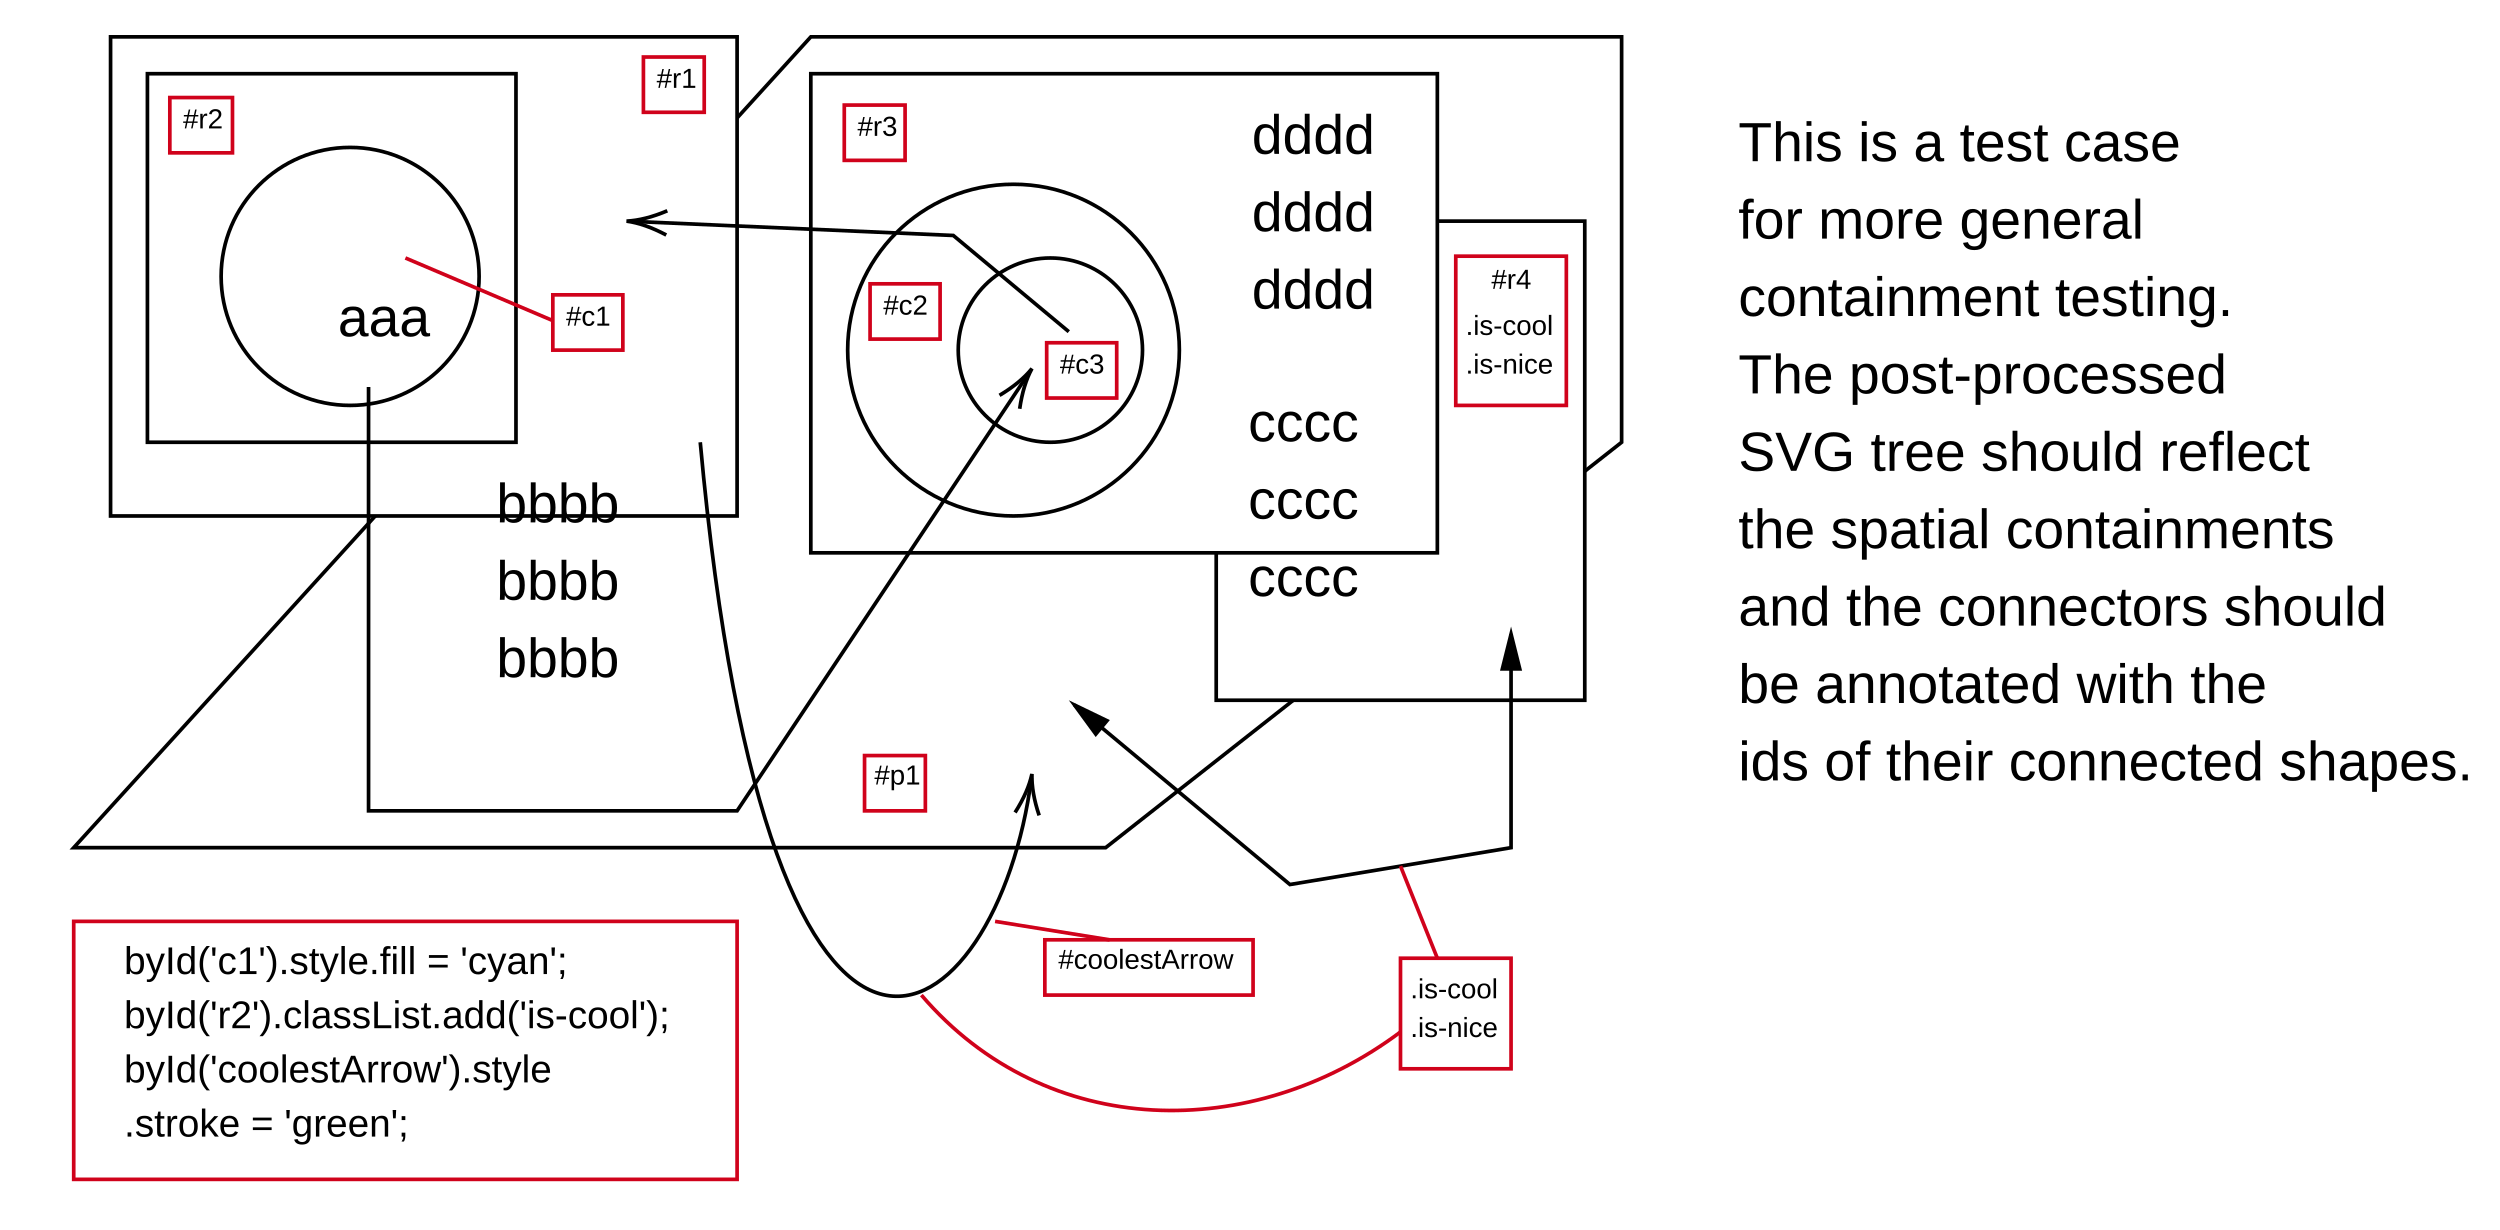
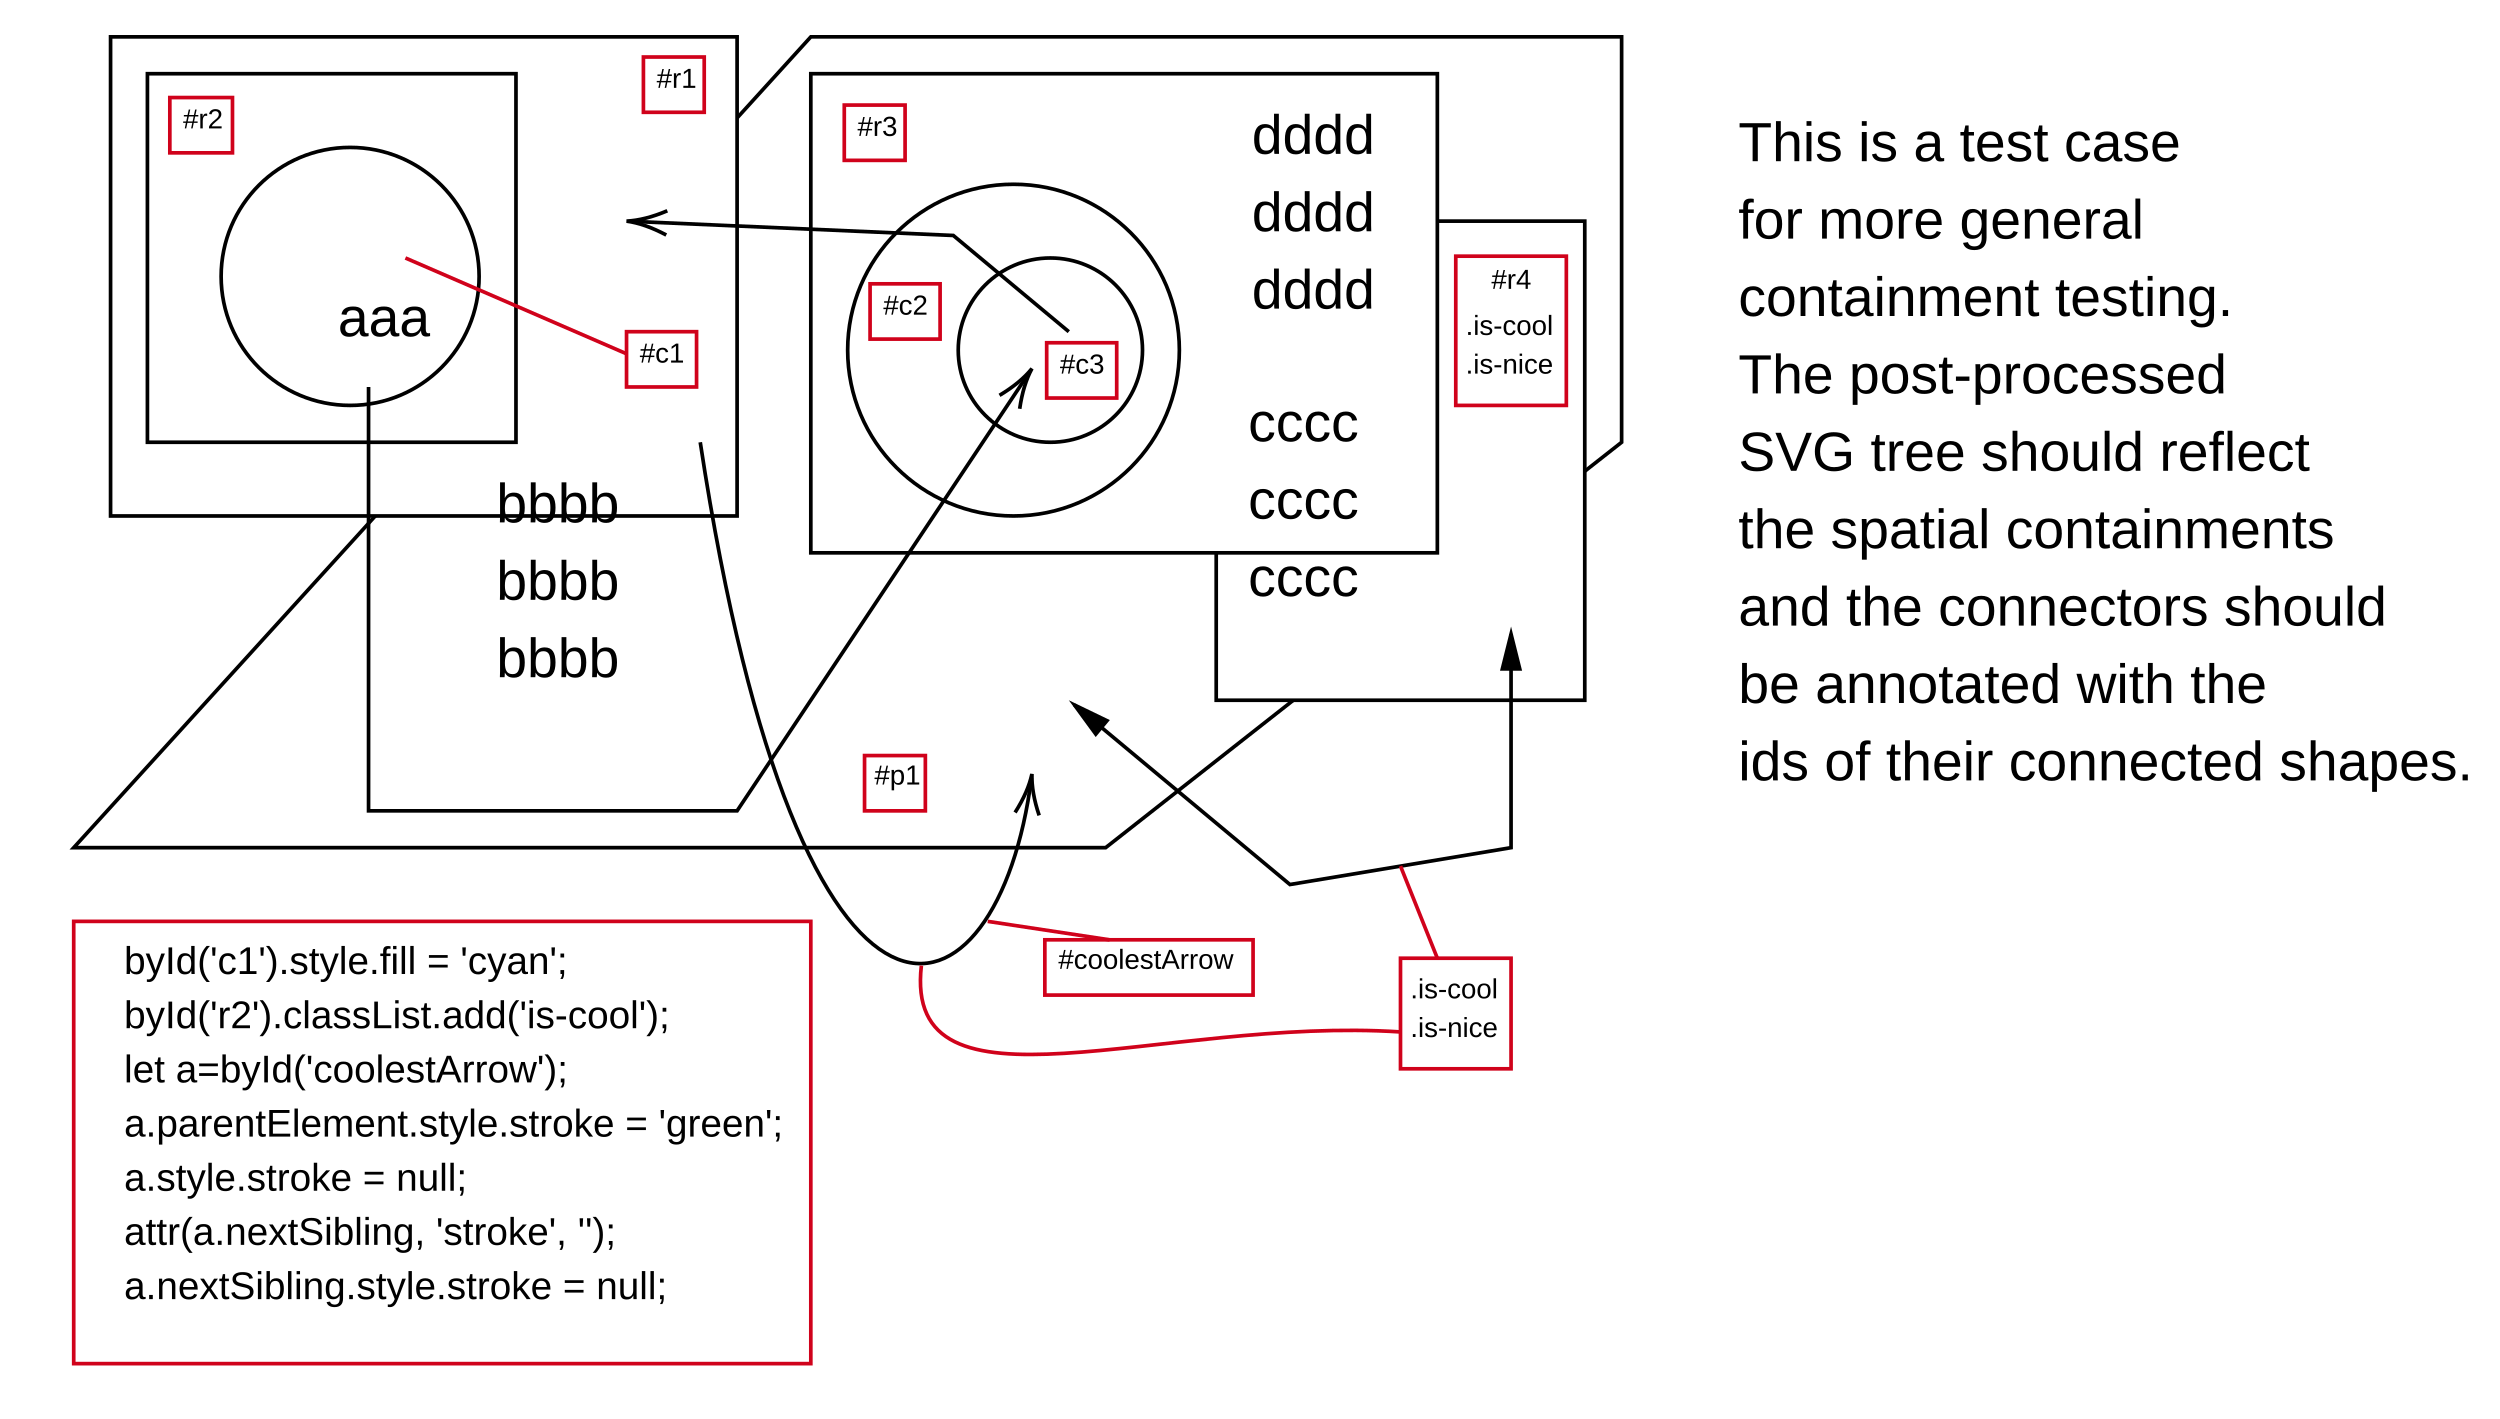
- <svg xmlns="http://www.w3.org/2000/svg" x="0" y="0" width="678.333" height="333.633" style="         width:678.333px;         height:333.633px;         background: #FFF;         fill: none; ">
+ <svg xmlns="http://www.w3.org/2000/svg" x="0" y="0" width="678.333" height="384.967" style="         width:678.333px;         height:384.967px;         background: #FFF;         fill: none; ">
  <svg class="role-diagram-draw-area">
    <g class="shapes-region" style="stroke: black; fill: none;">
      <g class="shape">
        <polygon class="real" points=" 440,10 440,120 300,230 20,230 220,10" style="stroke: rgb(0, 0, 0); stroke-width: 1px; fill: rgb(255, 255, 255); fill-opacity: 1;" />
      </g>
      <g class="composite-shape">
        <path class="real" d=" M330,60 L430,60 L430,190 L330,190 Z" style="stroke-width: 1px; stroke: rgb(0, 0, 0); fill: rgb(255, 255, 255); fill-opacity: 1;" />
      </g>
      <g class="composite-shape">
        <path class="real" d=" M30,10 L200,10 L200,140 L30,140 Z" style="stroke-width: 1px; stroke: rgb(0, 0, 0); fill: rgb(255, 255, 255); fill-opacity: 1;" />
      </g>
      <g class="composite-shape">
        <path class="real" d=" M220,20 L390,20 L390,150 L220,150 Z" style="stroke-width: 1px; stroke: rgb(0, 0, 0); fill: rgb(255, 255, 255); fill-opacity: 1;" />
      </g>
      <g class="composite-shape">
        <path class="real" d=" M40,20 L140,20 L140,120 L40,120 Z" style="stroke-width: 1px; stroke: rgb(0, 0, 0); fill: rgb(255, 255, 255); fill-opacity: 1;" />
      </g>
      <g class="composite-shape">
        <path class="real" d=" M230,95 C230,70.15 250.15,50 275,50 C299.85,50 320,70.15 320,95 C320,119.85 299.85,140 275,140 C250.15,140 230,119.85 230,95 Z" style="stroke-width: 1px; stroke: rgb(0, 0, 0); fill: rgb(255, 255, 255); fill-opacity: 1;" />
      </g>
      <g class="composite-shape">
        <path class="real" d=" M60,75 C60,55.67 75.67,40 95,40 C114.33,40 130,55.67 130,75 C130,94.33 114.33,110 95,110 C75.67,110 60,94.33 60,75 Z" style="stroke-width: 1px; stroke: rgb(0, 0, 0); fill: rgb(255, 255, 255); fill-opacity: 1;" />
      </g>
      <g class="composite-shape">
        <path class="real" d=" M260,95 C260,81.19 271.19,70 285,70 C298.81,70 310,81.19 310,95 C310,108.81 298.81,120 285,120 C271.19,120 260,108.81 260,95 Z" style="stroke-width: 1px; stroke: rgb(0, 0, 0); fill: rgb(255, 255, 255); fill-opacity: 1;" />
      </g>
      <g class="arrow-line">
        <path class="connection real" stroke-dasharray="" d="  M100,105 L100,220 L200,220 L278.89,101.66" style="stroke: rgb(0, 0, 0); stroke-width: 1px; fill: none; fill-opacity: 1;" />
        <g stroke="#000" transform="matrix(-0.5546992,0.8320509,-0.8320509,-0.5546992,280,100)" style="stroke: rgb(0, 0, 0); stroke-width: 1px;">
          <path d=" M10.93,-3.29 Q4.96,-0.45 0,0 Q4.96,0.45 10.93,3.29" />
        </g>
      </g>
      <g class="arrow-line">
        <path class="connection real" stroke-dasharray="" d="  M172,60.09 L258.66,63.89 L290,90" style="stroke: rgb(0, 0, 0); stroke-width: 1px; fill: none; fill-opacity: 1;" />
        <g stroke="#000" transform="matrix(0.9990406,0.04379375,-0.04379375,0.9990406,170,60)" style="stroke: rgb(0, 0, 0); stroke-width: 1px;">
          <path d=" M10.93,-3.29 Q4.96,-0.45 0,0 Q4.96,0.45 10.93,3.29" />
        </g>
      </g>
      <g class="composite-shape">
        <path class="real" d=" M46.08,26.47 L63.08,26.47 L63.08,41.47 L46.08,41.47 Z" style="stroke-width: 1px; stroke: rgb(208, 2, 27); stroke-opacity: 1; fill: rgb(255, 255, 255); fill-opacity: 1;" />
      </g>
      <g class="composite-shape">
        <path class="real" d=" M174.58,15.47 L191.08,15.47 L191.08,30.47 L174.58,30.47 Z" style="stroke-width: 1px; stroke: rgb(208, 2, 27); stroke-opacity: 1; fill: rgb(255, 255, 255); fill-opacity: 1;" />
      </g>
      <g class="composite-shape">
-         <path class="real" d=" M150,80 L169,80 L169,95 L150,95 Z" style="stroke-width: 1px; stroke: rgb(208, 2, 27); stroke-opacity: 1; fill: rgb(255, 255, 255); fill-opacity: 1;" />
+         <path class="real" d=" M170,90 L189,90 L189,105 L170,105 Z" style="stroke-width: 1px; stroke: rgb(208, 2, 27); stroke-opacity: 1; fill: rgb(255, 255, 255); fill-opacity: 1;" />
      </g>
      <g class="composite-shape">
        <path class="real" d=" M236.08,77.01 L255.08,77.01 L255.08,92.01 L236.08,92.01 Z" style="stroke-width: 1px; stroke: rgb(208, 2, 27); stroke-opacity: 1; fill: rgb(255, 255, 255); fill-opacity: 1;" />
      </g>
      <g class="composite-shape">
        <path class="real" d=" M284,93 L303,93 L303,108 L284,108 Z" style="stroke-width: 1px; stroke: rgb(208, 2, 27); stroke-opacity: 1; fill: rgb(255, 255, 255); fill-opacity: 1;" />
      </g>
      <g class="composite-shape">
        <path class="real" d=" M229.08,28.51 L245.58,28.51 L245.58,43.51 L229.08,43.51 Z" style="stroke-width: 1px; stroke: rgb(208, 2, 27); stroke-opacity: 1; fill: rgb(255, 255, 255); fill-opacity: 1;" />
      </g>
      <g class="composite-shape">
        <path class="real" d=" M395,69.51 L425,69.51 L425,110 L395,110 Z" style="stroke-width: 1px; stroke: rgb(208, 2, 27); stroke-opacity: 1; fill: rgb(255, 255, 255); fill-opacity: 1;" />
      </g>
      <g class="composite-shape">
        <path class="real" d=" M234.58,205.01 L251.08,205.01 L251.08,220.01 L234.58,220.01 Z" style="stroke-width: 1px; stroke: rgb(208, 2, 27); stroke-opacity: 1; fill: rgb(255, 255, 255); fill-opacity: 1;" />
      </g>
      <g class="composite-shape">
-         <path class="real" d=" M20,250 L200,250 L200,320 L20,320 Z" style="stroke-width: 1px; stroke: rgb(208, 2, 27); stroke-opacity: 1; fill: rgb(255, 255, 255); fill-opacity: 1;" />
+         <path class="real" d=" M20,250 L220,250 L220,370 L20,370 Z" style="stroke-width: 1px; stroke: rgb(208, 2, 27); stroke-opacity: 1; fill: rgb(255, 255, 255); fill-opacity: 1;" />
      </g>
      <g class="arrow-line">
        <path class="connection real" stroke-dasharray="" d="  M410,172 L410,230 L350,240 L291.54,191.28" style="stroke: rgb(0, 0, 0); stroke-width: 1px; fill: none; fill-opacity: 1;" />
        <g stroke="none" fill="#000" transform="matrix(0.7681718,0.6402438,-0.6402438,0.7681718,290,190)" style="stroke: none; fill: rgb(0, 0, 0); stroke-width: 1px;">
          <path d=" M12,-3 L0,0 L12,3 Z" />
        </g>
        <g stroke="none" fill="#000" transform="matrix(6.123233995736766e-17,1,-1,6.123233995736766e-17,410,170)" style="stroke: none; fill: rgb(0, 0, 0); stroke-width: 1px;">
          <path d=" M12,-3 L0,0 L12,3 Z" />
        </g>
      </g>
      <g class="arrow-line">
-         <path class="connection real" stroke-dasharray="" d="  M190,120 C208.97,327.58 270.84,281.1 279.87,211.06" style="stroke: rgb(0, 0, 0); stroke-width: 1px; fill: none; fill-opacity: 1;" />
+         <path class="connection real" stroke-dasharray="" d="  M190,120 C217.53,300.84 270.93,280.83 279.87,211.06" style="stroke: rgb(0, 0, 0); stroke-width: 1px; fill: none; fill-opacity: 1;" />
        <g stroke="#000" transform="matrix(-0.1199636,0.9927783,-0.9927783,-0.1199636,280,210)" style="stroke: rgb(0, 0, 0); stroke-width: 1px;">
          <path d=" M10.93,-3.29 Q4.96,-0.45 0,0 Q4.96,0.45 10.93,3.29" />
        </g>
      </g>
      <g class="composite-shape">
        <path class="real" d=" M380,260 L410,260 L410,290 L380,290 Z" style="stroke-width: 1px; stroke: rgb(208, 2, 27); stroke-opacity: 1; fill: rgb(255, 255, 255); fill-opacity: 1;" />
      </g>
      <g class="arrow-line">
-         <path class="connection real" stroke-dasharray="" d="  M250,270 C284.08,309.8 340,310 380,280" style="stroke: rgb(208, 2, 27); stroke-width: 1px; fill: none; fill-opacity: 1; stroke-opacity: 1;" />
-       </g>
-       <g class="arrow-line">
-         <path class="connection real" stroke-dasharray="" d="  M380,235 L390,260" style="stroke: rgb(208, 2, 27); stroke-width: 1px; fill: none; fill-opacity: 1; stroke-opacity: 1;" />
+         <path class="connection real" stroke-dasharray="" d="  M250,262 C245,305.74 315,275.74 380,280" style="stroke: rgb(208, 2, 27); stroke-opacity: 1; stroke-width: 1px; fill: none; fill-opacity: 1;" />
+       </g>
+       <g class="arrow-line">
+         <path class="connection real" stroke-dasharray="" d="  M380,235 L390,260" style="stroke: rgb(208, 2, 27); stroke-opacity: 1; stroke-width: 1px; fill: none; fill-opacity: 1;" />
      </g>
      <g class="composite-shape">
        <path class="real" d=" M283.5,255 L340,255 L340,270 L283.5,270 Z" style="stroke-width: 1px; stroke: rgb(208, 2, 27); stroke-opacity: 1; fill: rgb(255, 255, 255); fill-opacity: 1;" />
      </g>
      <g class="arrow-line">
-         <path class="connection real" stroke-dasharray="" d="  M270,250 L301.08,255.01" style="stroke: rgb(208, 2, 27); stroke-width: 1px; fill: none; fill-opacity: 1; stroke-opacity: 1;" />
-       </g>
-       <g class="arrow-line">
-         <path class="connection real" stroke-dasharray="" d="  M150,87 L110,70" style="stroke: rgb(208, 2, 27); stroke-width: 1px; fill: none; fill-opacity: 1; stroke-opacity: 1;" />
+         <path class="connection real" stroke-dasharray="" d="  M268,250 L301.08,255.01" style="stroke: rgb(208, 2, 27); stroke-opacity: 1; stroke-width: 1px; fill: none; fill-opacity: 1;" />
+       </g>
+       <g class="arrow-line">
+         <path class="connection real" stroke-dasharray="" d="  M170,96 L110,70" style="stroke: rgb(208, 2, 27); stroke-opacity: 1; stroke-width: 1px; fill: none; fill-opacity: 1;" />
      </g>
      <g />
    </g>
    <g />
    <g />
    <g />
  </svg>
-   <svg width="677" height="332.3" style="width:677px;height:332.3px;font-family:Asana-Math, Asana;background:#FFF;">
+   <svg width="677" height="383.633" style="width:677px;height:383.633px;font-family:Asana-Math, Asana;background:#FFF;">
    <g>
      <g>
        <g>
          <text x="134.667" y="131.833" style="white-space:pre;stroke:none;fill:rgb(0,0,0);fill-opacity:1;font-size:15px;font-family:Arial, Helvetica, sans-serif;font-weight:400;font-style:normal;dominant-baseline:text-before-edge;text-decoration:none;">bbbb</text>
        </g>
      </g>
      <g>
        <g>
          <text x="134.667" y="152.833" style="white-space:pre;stroke:none;fill:rgb(0,0,0);fill-opacity:1;font-size:15px;font-family:Arial, Helvetica, sans-serif;font-weight:400;font-style:normal;dominant-baseline:text-before-edge;text-decoration:none;">bbbb</text>
        </g>
      </g>
      <g>
        <g>
          <text x="134.667" y="173.833" style="white-space:pre;stroke:none;fill:rgb(0,0,0);fill-opacity:1;font-size:15px;font-family:Arial, Helvetica, sans-serif;font-weight:400;font-style:normal;dominant-baseline:text-before-edge;text-decoration:none;">bbbb</text>
        </g>
      </g>
    </g>
    <g>
      <g>
        <g>
          <text x="338.667" y="109.833" style="white-space:pre;stroke:none;fill:rgb(0,0,0);fill-opacity:1;font-size:15px;font-family:Arial, Helvetica, sans-serif;font-weight:400;font-style:normal;dominant-baseline:text-before-edge;text-decoration:none;">cccc</text>
        </g>
      </g>
      <g>
        <g>
          <text x="338.667" y="130.833" style="white-space:pre;stroke:none;fill:rgb(0,0,0);fill-opacity:1;font-size:15px;font-family:Arial, Helvetica, sans-serif;font-weight:400;font-style:normal;dominant-baseline:text-before-edge;text-decoration:none;">cccc</text>
        </g>
      </g>
      <g>
        <g>
          <text x="338.667" y="151.833" style="white-space:pre;stroke:none;fill:rgb(0,0,0);fill-opacity:1;font-size:15px;font-family:Arial, Helvetica, sans-serif;font-weight:400;font-style:normal;dominant-baseline:text-before-edge;text-decoration:none;">cccc</text>
        </g>
      </g>
    </g>
    <g>
      <g>
        <g>
          <text x="339.667" y="31.833" style="white-space:pre;stroke:none;fill:rgb(0,0,0);fill-opacity:1;font-size:15px;font-family:Arial, Helvetica, sans-serif;font-weight:400;font-style:normal;dominant-baseline:text-before-edge;text-decoration:none;">dddd</text>
        </g>
      </g>
      <g>
        <g>
          <text x="339.667" y="52.833" style="white-space:pre;stroke:none;fill:rgb(0,0,0);fill-opacity:1;font-size:15px;font-family:Arial, Helvetica, sans-serif;font-weight:400;font-style:normal;dominant-baseline:text-before-edge;text-decoration:none;">dddd</text>
        </g>
      </g>
      <g>
        <g>
          <text x="339.667" y="73.833" style="white-space:pre;stroke:none;fill:rgb(0,0,0);fill-opacity:1;font-size:15px;font-family:Arial, Helvetica, sans-serif;font-weight:400;font-style:normal;dominant-baseline:text-before-edge;text-decoration:none;">dddd</text>
        </g>
      </g>
    </g>
    <g>
      <g>
        <g>
          <text x="91.667" y="81.333" style="white-space:pre;stroke:none;fill:rgb(0,0,0);fill-opacity:1;font-size:15px;font-family:Arial, Helvetica, sans-serif;font-weight:400;font-style:normal;dominant-baseline:text-before-edge;text-decoration:none;">aaa</text>
        </g>
      </g>
    </g>
    <g>
      <g>
        <g>
          <text x="471.667" y="33.833" style="white-space:pre;stroke:none;fill:rgb(0,0,0);fill-opacity:1;font-size:15px;font-family:Arial, Helvetica, sans-serif;font-weight:400;font-style:normal;dominant-baseline:text-before-edge;text-decoration:none;">This is a test case</text>
        </g>
      </g>
      <g>
        <g>
          <text x="471.667" y="54.833" style="white-space:pre;stroke:none;fill:rgb(0,0,0);fill-opacity:1;font-size:15px;font-family:Arial, Helvetica, sans-serif;font-weight:400;font-style:normal;dominant-baseline:text-before-edge;text-decoration:none;">for more general</text>
        </g>
      </g>
      <g>
        <g>
          <text x="471.667" y="75.833" style="white-space:pre;stroke:none;fill:rgb(0,0,0);fill-opacity:1;font-size:15px;font-family:Arial, Helvetica, sans-serif;font-weight:400;font-style:normal;dominant-baseline:text-before-edge;text-decoration:none;">containment testing.</text>
        </g>
      </g>
      <g>
        <g>
          <text x="471.667" y="96.833" style="white-space:pre;stroke:none;fill:rgb(0,0,0);fill-opacity:1;font-size:15px;font-family:Arial, Helvetica, sans-serif;font-weight:400;font-style:normal;dominant-baseline:text-before-edge;text-decoration:none;">The post-processed</text>
        </g>
      </g>
      <g>
        <g>
          <text x="471.667" y="117.833" style="white-space:pre;stroke:none;fill:rgb(0,0,0);fill-opacity:1;font-size:15px;font-family:Arial, Helvetica, sans-serif;font-weight:400;font-style:normal;dominant-baseline:text-before-edge;text-decoration:none;">SVG tree should reflect</text>
        </g>
      </g>
      <g>
        <g>
          <text x="471.667" y="138.833" style="white-space:pre;stroke:none;fill:rgb(0,0,0);fill-opacity:1;font-size:15px;font-family:Arial, Helvetica, sans-serif;font-weight:400;font-style:normal;dominant-baseline:text-before-edge;text-decoration:none;">the spatial containments</text>
        </g>
      </g>
      <g>
        <g>
          <text x="471.667" y="159.833" style="white-space:pre;stroke:none;fill:rgb(0,0,0);fill-opacity:1;font-size:15px;font-family:Arial, Helvetica, sans-serif;font-weight:400;font-style:normal;dominant-baseline:text-before-edge;text-decoration:none;">and the connectors should</text>
        </g>
      </g>
      <g>
        <g>
          <text x="471.667" y="180.833" style="white-space:pre;stroke:none;fill:rgb(0,0,0);fill-opacity:1;font-size:15px;font-family:Arial, Helvetica, sans-serif;font-weight:400;font-style:normal;dominant-baseline:text-before-edge;text-decoration:none;">be annotated with the</text>
        </g>
      </g>
      <g>
        <g>
          <text x="471.667" y="201.833" style="white-space:pre;stroke:none;fill:rgb(0,0,0);fill-opacity:1;font-size:15px;font-family:Arial, Helvetica, sans-serif;font-weight:400;font-style:normal;dominant-baseline:text-before-edge;text-decoration:none;">ids of their connected shapes.</text>
        </g>
      </g>
    </g>
    <g>
      <g>
        <g>
-           <text x="49.667" y="29.883" style="white-space:pre;stroke:none;fill:rgb(0,0,0);fill-opacity:1;font-size:7.5px;font-family:Arial, Helvetica, sans-serif;font-weight:400;font-style:normal;dominant-baseline:text-before-edge;text-decoration:none;">#r2</text>
-         </g>
-       </g>
-     </g>
-     <g>
-       <g>
-         <g>
-           <text x="178.167" y="18.883" style="white-space:pre;stroke:none;fill:rgb(0,0,0);fill-opacity:1;font-size:7.5px;font-family:Arial, Helvetica, sans-serif;font-weight:400;font-style:normal;dominant-baseline:text-before-edge;text-decoration:none;">#r1</text>
-         </g>
-       </g>
-     </g>
-     <g>
-       <g>
-         <g>
-           <text x="153.583" y="83.417" style="white-space:pre;stroke:none;fill:rgb(0,0,0);fill-opacity:1;font-size:7.5px;font-family:Arial, Helvetica, sans-serif;font-weight:400;font-style:normal;dominant-baseline:text-before-edge;text-decoration:none;">#c1</text>
-         </g>
-       </g>
-     </g>
-     <g>
-       <g>
-         <g>
-           <text x="239.667" y="80.417" style="white-space:pre;stroke:none;fill:rgb(0,0,0);fill-opacity:1;font-size:7.5px;font-family:Arial, Helvetica, sans-serif;font-weight:400;font-style:normal;dominant-baseline:text-before-edge;text-decoration:none;">#c2</text>
-         </g>
-       </g>
-     </g>
-     <g>
-       <g>
-         <g>
-           <text x="287.583" y="96.417" style="white-space:pre;stroke:none;fill:rgb(0,0,0);fill-opacity:1;font-size:7.5px;font-family:Arial, Helvetica, sans-serif;font-weight:400;font-style:normal;dominant-baseline:text-before-edge;text-decoration:none;">#c3</text>
-         </g>
-       </g>
-     </g>
-     <g>
-       <g>
-         <g>
-           <text x="232.667" y="31.917" style="white-space:pre;stroke:none;fill:rgb(0,0,0);fill-opacity:1;font-size:7.5px;font-family:Arial, Helvetica, sans-serif;font-weight:400;font-style:normal;dominant-baseline:text-before-edge;text-decoration:none;">#r3</text>
-         </g>
-       </g>
-     </g>
-     <g>
-       <g>
-         <g>
-           <text x="404.667" y="73.417" style="white-space:pre;stroke:none;fill:rgb(0,0,0);fill-opacity:1;font-size:7.5px;font-family:Arial, Helvetica, sans-serif;font-weight:400;font-style:normal;dominant-baseline:text-before-edge;text-decoration:none;">#r4</text>
-         </g>
-       </g>
-     </g>
-     <g>
-       <g>
-         <g>
-           <text x="237.25" y="207.917" style="white-space:pre;stroke:none;fill:rgb(0,0,0);fill-opacity:1;font-size:7.5px;font-family:Arial, Helvetica, sans-serif;font-weight:400;font-style:normal;dominant-baseline:text-before-edge;text-decoration:none;">#p1</text>
-         </g>
-       </g>
-     </g>
-     <g>
-       <g>
-         <g>
-           <text x="33.667" y="257.35" style="white-space:pre;stroke:none;fill:rgb(0,0,0);fill-opacity:1;font-size:10.5px;font-family:Arial, Helvetica, sans-serif;font-weight:400;font-style:normal;dominant-baseline:text-before-edge;text-decoration:none;">byId('c1').style.fill = 'cyan';</text>
-         </g>
-       </g>
-       <g>
-         <g>
-           <text x="33.667" y="272.05" style="white-space:pre;stroke:none;fill:rgb(0,0,0);fill-opacity:1;font-size:10.5px;font-family:Arial, Helvetica, sans-serif;font-weight:400;font-style:normal;dominant-baseline:text-before-edge;text-decoration:none;">byId('r2').classList.add('is-cool');</text>
-         </g>
-       </g>
-       <g>
-         <g>
-           <text x="33.667" y="286.75" style="white-space:pre;stroke:none;fill:rgb(0,0,0);fill-opacity:1;font-size:10.5px;font-family:Arial, Helvetica, sans-serif;font-weight:400;font-style:normal;dominant-baseline:text-before-edge;text-decoration:none;">byId('coolestArrow').style</text>
-         </g>
-       </g>
-       <g>
-         <g>
-           <text x="33.667" y="301.45" style="white-space:pre;stroke:none;fill:rgb(0,0,0);fill-opacity:1;font-size:10.5px;font-family:Arial, Helvetica, sans-serif;font-weight:400;font-style:normal;dominant-baseline:text-before-edge;text-decoration:none;">  .stroke = 'green';</text>
-         </g>
-       </g>
-     </g>
-     <g>
-       <g>
-         <g>
-           <text x="397.667" y="85.917" style="white-space:pre;stroke:none;fill:rgb(0,0,0);fill-opacity:1;font-size:7.5px;font-family:Arial, Helvetica, sans-serif;font-weight:400;font-style:normal;dominant-baseline:text-before-edge;text-decoration:none;">.is-cool</text>
-         </g>
-       </g>
-       <g>
-         <g>
-           <text x="397.667" y="96.417" style="white-space:pre;stroke:none;fill:rgb(0,0,0);fill-opacity:1;font-size:7.5px;font-family:Arial, Helvetica, sans-serif;font-weight:400;font-style:normal;dominant-baseline:text-before-edge;text-decoration:none;">.is-nice</text>
-         </g>
-       </g>
-     </g>
-     <g>
-       <g>
-         <g>
-           <text x="382.667" y="265.917" style="white-space:pre;stroke:none;fill:rgb(0,0,0);fill-opacity:1;font-size:7.5px;font-family:Arial, Helvetica, sans-serif;font-weight:400;font-style:normal;dominant-baseline:text-before-edge;text-decoration:none;">.is-cool</text>
-         </g>
-       </g>
-       <g>
-         <g>
-           <text x="382.667" y="276.417" style="white-space:pre;stroke:none;fill:rgb(0,0,0);fill-opacity:1;font-size:7.5px;font-family:Arial, Helvetica, sans-serif;font-weight:400;font-style:normal;dominant-baseline:text-before-edge;text-decoration:none;">.is-nice</text>
-         </g>
-       </g>
-     </g>
-     <g>
-       <g>
-         <g>
-           <text x="287.167" y="257.917" style="white-space:pre;stroke:none;fill:rgb(0,0,0);fill-opacity:1;font-size:7.5px;font-family:Arial, Helvetica, sans-serif;font-weight:400;font-style:normal;dominant-baseline:text-before-edge;text-decoration:none;">#coolestArrow</text>
+           <text x="49.667" y="29.889" style="white-space:pre;stroke:none;fill:rgb(0,0,0);fill-opacity:1;font-size:7.5px;font-family:Arial, Helvetica, sans-serif;font-weight:400;font-style:normal;dominant-baseline:text-before-edge;text-decoration:none;">#r2</text>
+         </g>
+       </g>
+     </g>
+     <g>
+       <g>
+         <g>
+           <text x="178.167" y="18.889" style="white-space:pre;stroke:none;fill:rgb(0,0,0);fill-opacity:1;font-size:7.5px;font-family:Arial, Helvetica, sans-serif;font-weight:400;font-style:normal;dominant-baseline:text-before-edge;text-decoration:none;">#r1</text>
+         </g>
+       </g>
+     </g>
+     <g>
+       <g>
+         <g>
+           <text x="173.589" y="93.422" style="white-space:pre;stroke:none;fill:rgb(0,0,0);fill-opacity:1;font-size:7.5px;font-family:Arial, Helvetica, sans-serif;font-weight:400;font-style:normal;dominant-baseline:text-before-edge;text-decoration:none;">#c1</text>
+         </g>
+       </g>
+     </g>
+     <g>
+       <g>
+         <g>
+           <text x="239.667" y="80.422" style="white-space:pre;stroke:none;fill:rgb(0,0,0);fill-opacity:1;font-size:7.5px;font-family:Arial, Helvetica, sans-serif;font-weight:400;font-style:normal;dominant-baseline:text-before-edge;text-decoration:none;">#c2</text>
+         </g>
+       </g>
+     </g>
+     <g>
+       <g>
+         <g>
+           <text x="287.589" y="96.422" style="white-space:pre;stroke:none;fill:rgb(0,0,0);fill-opacity:1;font-size:7.5px;font-family:Arial, Helvetica, sans-serif;font-weight:400;font-style:normal;dominant-baseline:text-before-edge;text-decoration:none;">#c3</text>
+         </g>
+       </g>
+     </g>
+     <g>
+       <g>
+         <g>
+           <text x="232.667" y="31.922" style="white-space:pre;stroke:none;fill:rgb(0,0,0);fill-opacity:1;font-size:7.5px;font-family:Arial, Helvetica, sans-serif;font-weight:400;font-style:normal;dominant-baseline:text-before-edge;text-decoration:none;">#r3</text>
+         </g>
+       </g>
+     </g>
+     <g>
+       <g>
+         <g>
+           <text x="404.667" y="73.422" style="white-space:pre;stroke:none;fill:rgb(0,0,0);fill-opacity:1;font-size:7.5px;font-family:Arial, Helvetica, sans-serif;font-weight:400;font-style:normal;dominant-baseline:text-before-edge;text-decoration:none;">#r4</text>
+         </g>
+       </g>
+     </g>
+     <g>
+       <g>
+         <g>
+           <text x="237.256" y="207.922" style="white-space:pre;stroke:none;fill:rgb(0,0,0);fill-opacity:1;font-size:7.5px;font-family:Arial, Helvetica, sans-serif;font-weight:400;font-style:normal;dominant-baseline:text-before-edge;text-decoration:none;">#p1</text>
+         </g>
+       </g>
+     </g>
+     <g>
+       <g>
+         <g>
+           <text x="33.667" y="257.344" style="white-space:pre;stroke:none;fill:rgb(0,0,0);fill-opacity:1;font-size:10.5px;font-family:Arial, Helvetica, sans-serif;font-weight:400;font-style:normal;dominant-baseline:text-before-edge;text-decoration:none;">byId('c1').style.fill = 'cyan';</text>
+         </g>
+       </g>
+       <g>
+         <g>
+           <text x="33.667" y="272.056" style="white-space:pre;stroke:none;fill:rgb(0,0,0);fill-opacity:1;font-size:10.5px;font-family:Arial, Helvetica, sans-serif;font-weight:400;font-style:normal;dominant-baseline:text-before-edge;text-decoration:none;">byId('r2').classList.add('is-cool');</text>
+         </g>
+       </g>
+       <g>
+         <g>
+           <text x="33.667" y="286.756" style="white-space:pre;stroke:none;fill:rgb(0,0,0);fill-opacity:1;font-size:10.5px;font-family:Arial, Helvetica, sans-serif;font-weight:400;font-style:normal;dominant-baseline:text-before-edge;text-decoration:none;">let a=byId('coolestArrow');</text>
+         </g>
+       </g>
+       <g>
+         <g>
+           <text x="33.667" y="301.456" style="white-space:pre;stroke:none;fill:rgb(0,0,0);fill-opacity:1;font-size:10.5px;font-family:Arial, Helvetica, sans-serif;font-weight:400;font-style:normal;dominant-baseline:text-before-edge;text-decoration:none;">a.parentElement.style.stroke = 'green';</text>
+         </g>
+       </g>
+       <g>
+         <g>
+           <text x="33.667" y="316.156" style="white-space:pre;stroke:none;fill:rgb(0,0,0);fill-opacity:1;font-size:10.5px;font-family:Arial, Helvetica, sans-serif;font-weight:400;font-style:normal;dominant-baseline:text-before-edge;text-decoration:none;">a.style.stroke = null;</text>
+         </g>
+       </g>
+       <g>
+         <g>
+           <text x="33.667" y="330.844" style="white-space:pre;stroke:none;fill:rgb(0,0,0);fill-opacity:1;font-size:10.5px;font-family:Arial, Helvetica, sans-serif;font-weight:400;font-style:normal;dominant-baseline:text-before-edge;text-decoration:none;">attr(a.nextSibling, 'stroke', '');</text>
+         </g>
+       </g>
+       <g>
+         <g>
+           <text x="33.667" y="345.556" style="white-space:pre;stroke:none;fill:rgb(0,0,0);fill-opacity:1;font-size:10.5px;font-family:Arial, Helvetica, sans-serif;font-weight:400;font-style:normal;dominant-baseline:text-before-edge;text-decoration:none;">a.nextSibling.style.stroke = null;</text>
+         </g>
+       </g>
+     </g>
+     <g>
+       <g>
+         <g>
+           <text x="397.667" y="85.922" style="white-space:pre;stroke:none;fill:rgb(0,0,0);fill-opacity:1;font-size:7.5px;font-family:Arial, Helvetica, sans-serif;font-weight:400;font-style:normal;dominant-baseline:text-before-edge;text-decoration:none;">.is-cool</text>
+         </g>
+       </g>
+       <g>
+         <g>
+           <text x="397.667" y="96.422" style="white-space:pre;stroke:none;fill:rgb(0,0,0);fill-opacity:1;font-size:7.5px;font-family:Arial, Helvetica, sans-serif;font-weight:400;font-style:normal;dominant-baseline:text-before-edge;text-decoration:none;">.is-nice</text>
+         </g>
+       </g>
+     </g>
+     <g>
+       <g>
+         <g>
+           <text x="382.667" y="265.922" style="white-space:pre;stroke:none;fill:rgb(0,0,0);fill-opacity:1;font-size:7.5px;font-family:Arial, Helvetica, sans-serif;font-weight:400;font-style:normal;dominant-baseline:text-before-edge;text-decoration:none;">.is-cool</text>
+         </g>
+       </g>
+       <g>
+         <g>
+           <text x="382.667" y="276.422" style="white-space:pre;stroke:none;fill:rgb(0,0,0);fill-opacity:1;font-size:7.5px;font-family:Arial, Helvetica, sans-serif;font-weight:400;font-style:normal;dominant-baseline:text-before-edge;text-decoration:none;">.is-nice</text>
+         </g>
+       </g>
+     </g>
+     <g>
+       <g>
+         <g>
+           <text x="287.167" y="257.922" style="white-space:pre;stroke:none;fill:rgb(0,0,0);fill-opacity:1;font-size:7.5px;font-family:Arial, Helvetica, sans-serif;font-weight:400;font-style:normal;dominant-baseline:text-before-edge;text-decoration:none;">#coolestArrow</text>
        </g>
      </g>
    </g>
  </svg>
</svg>
